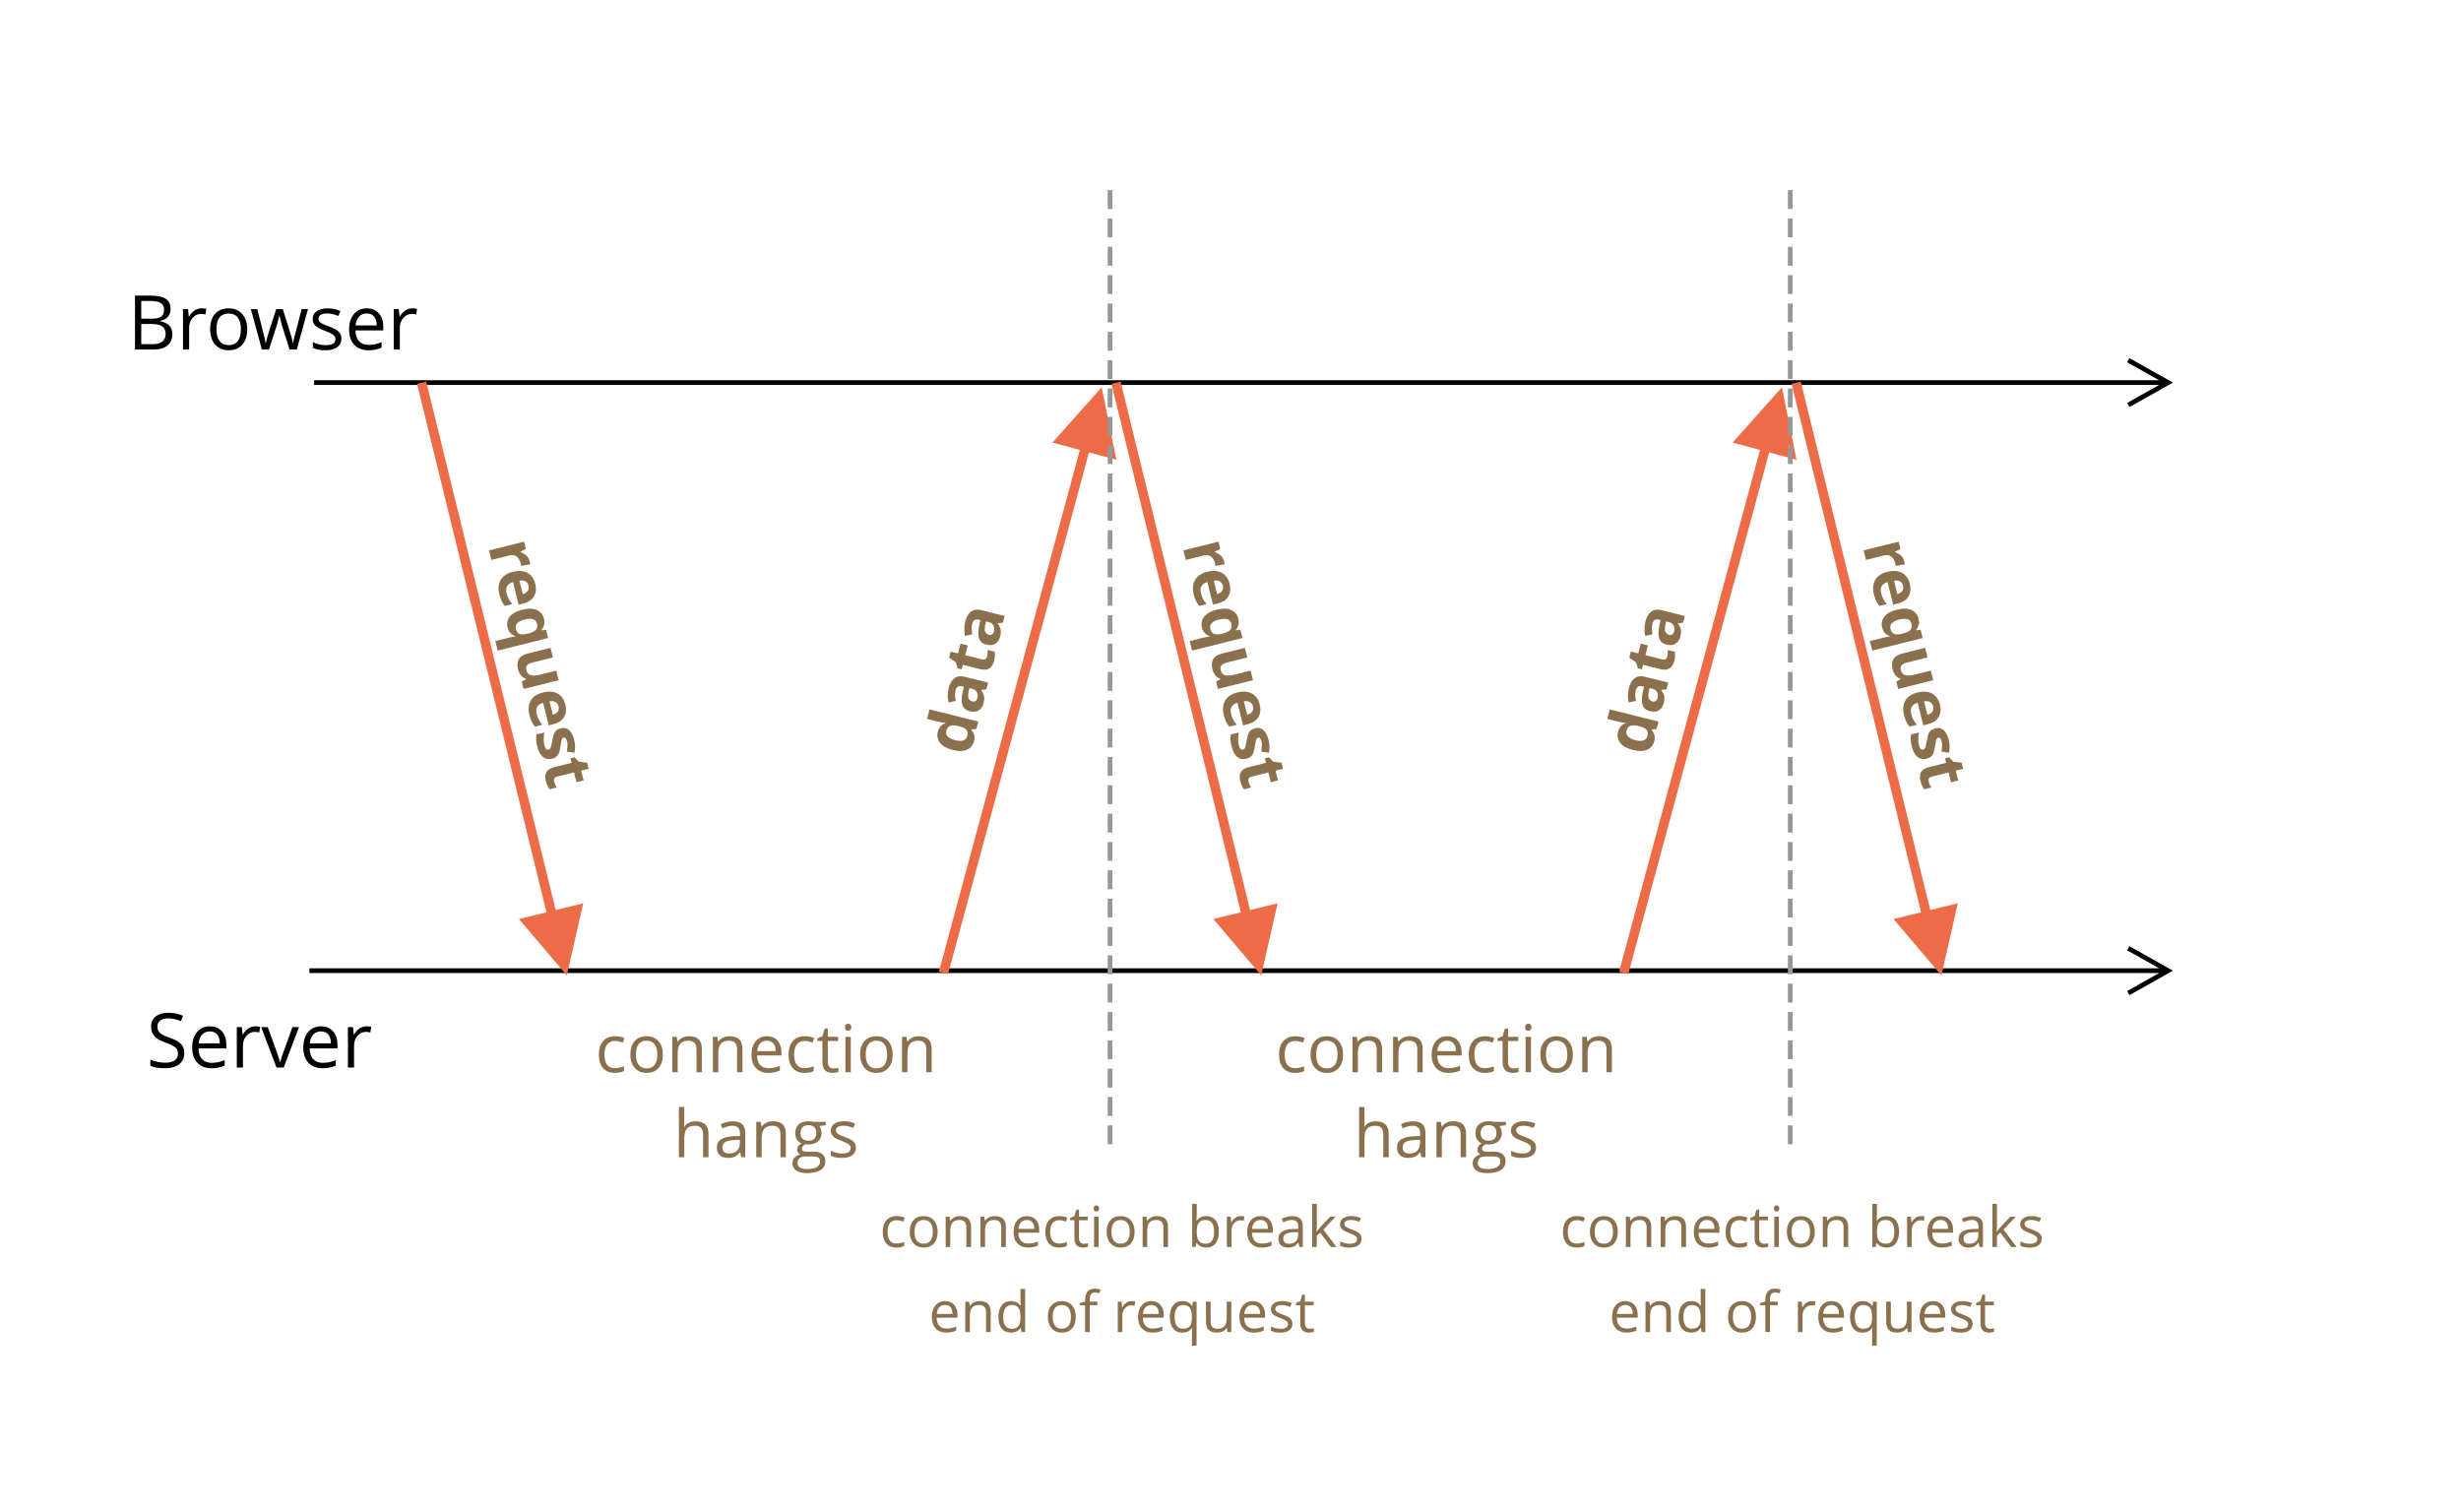
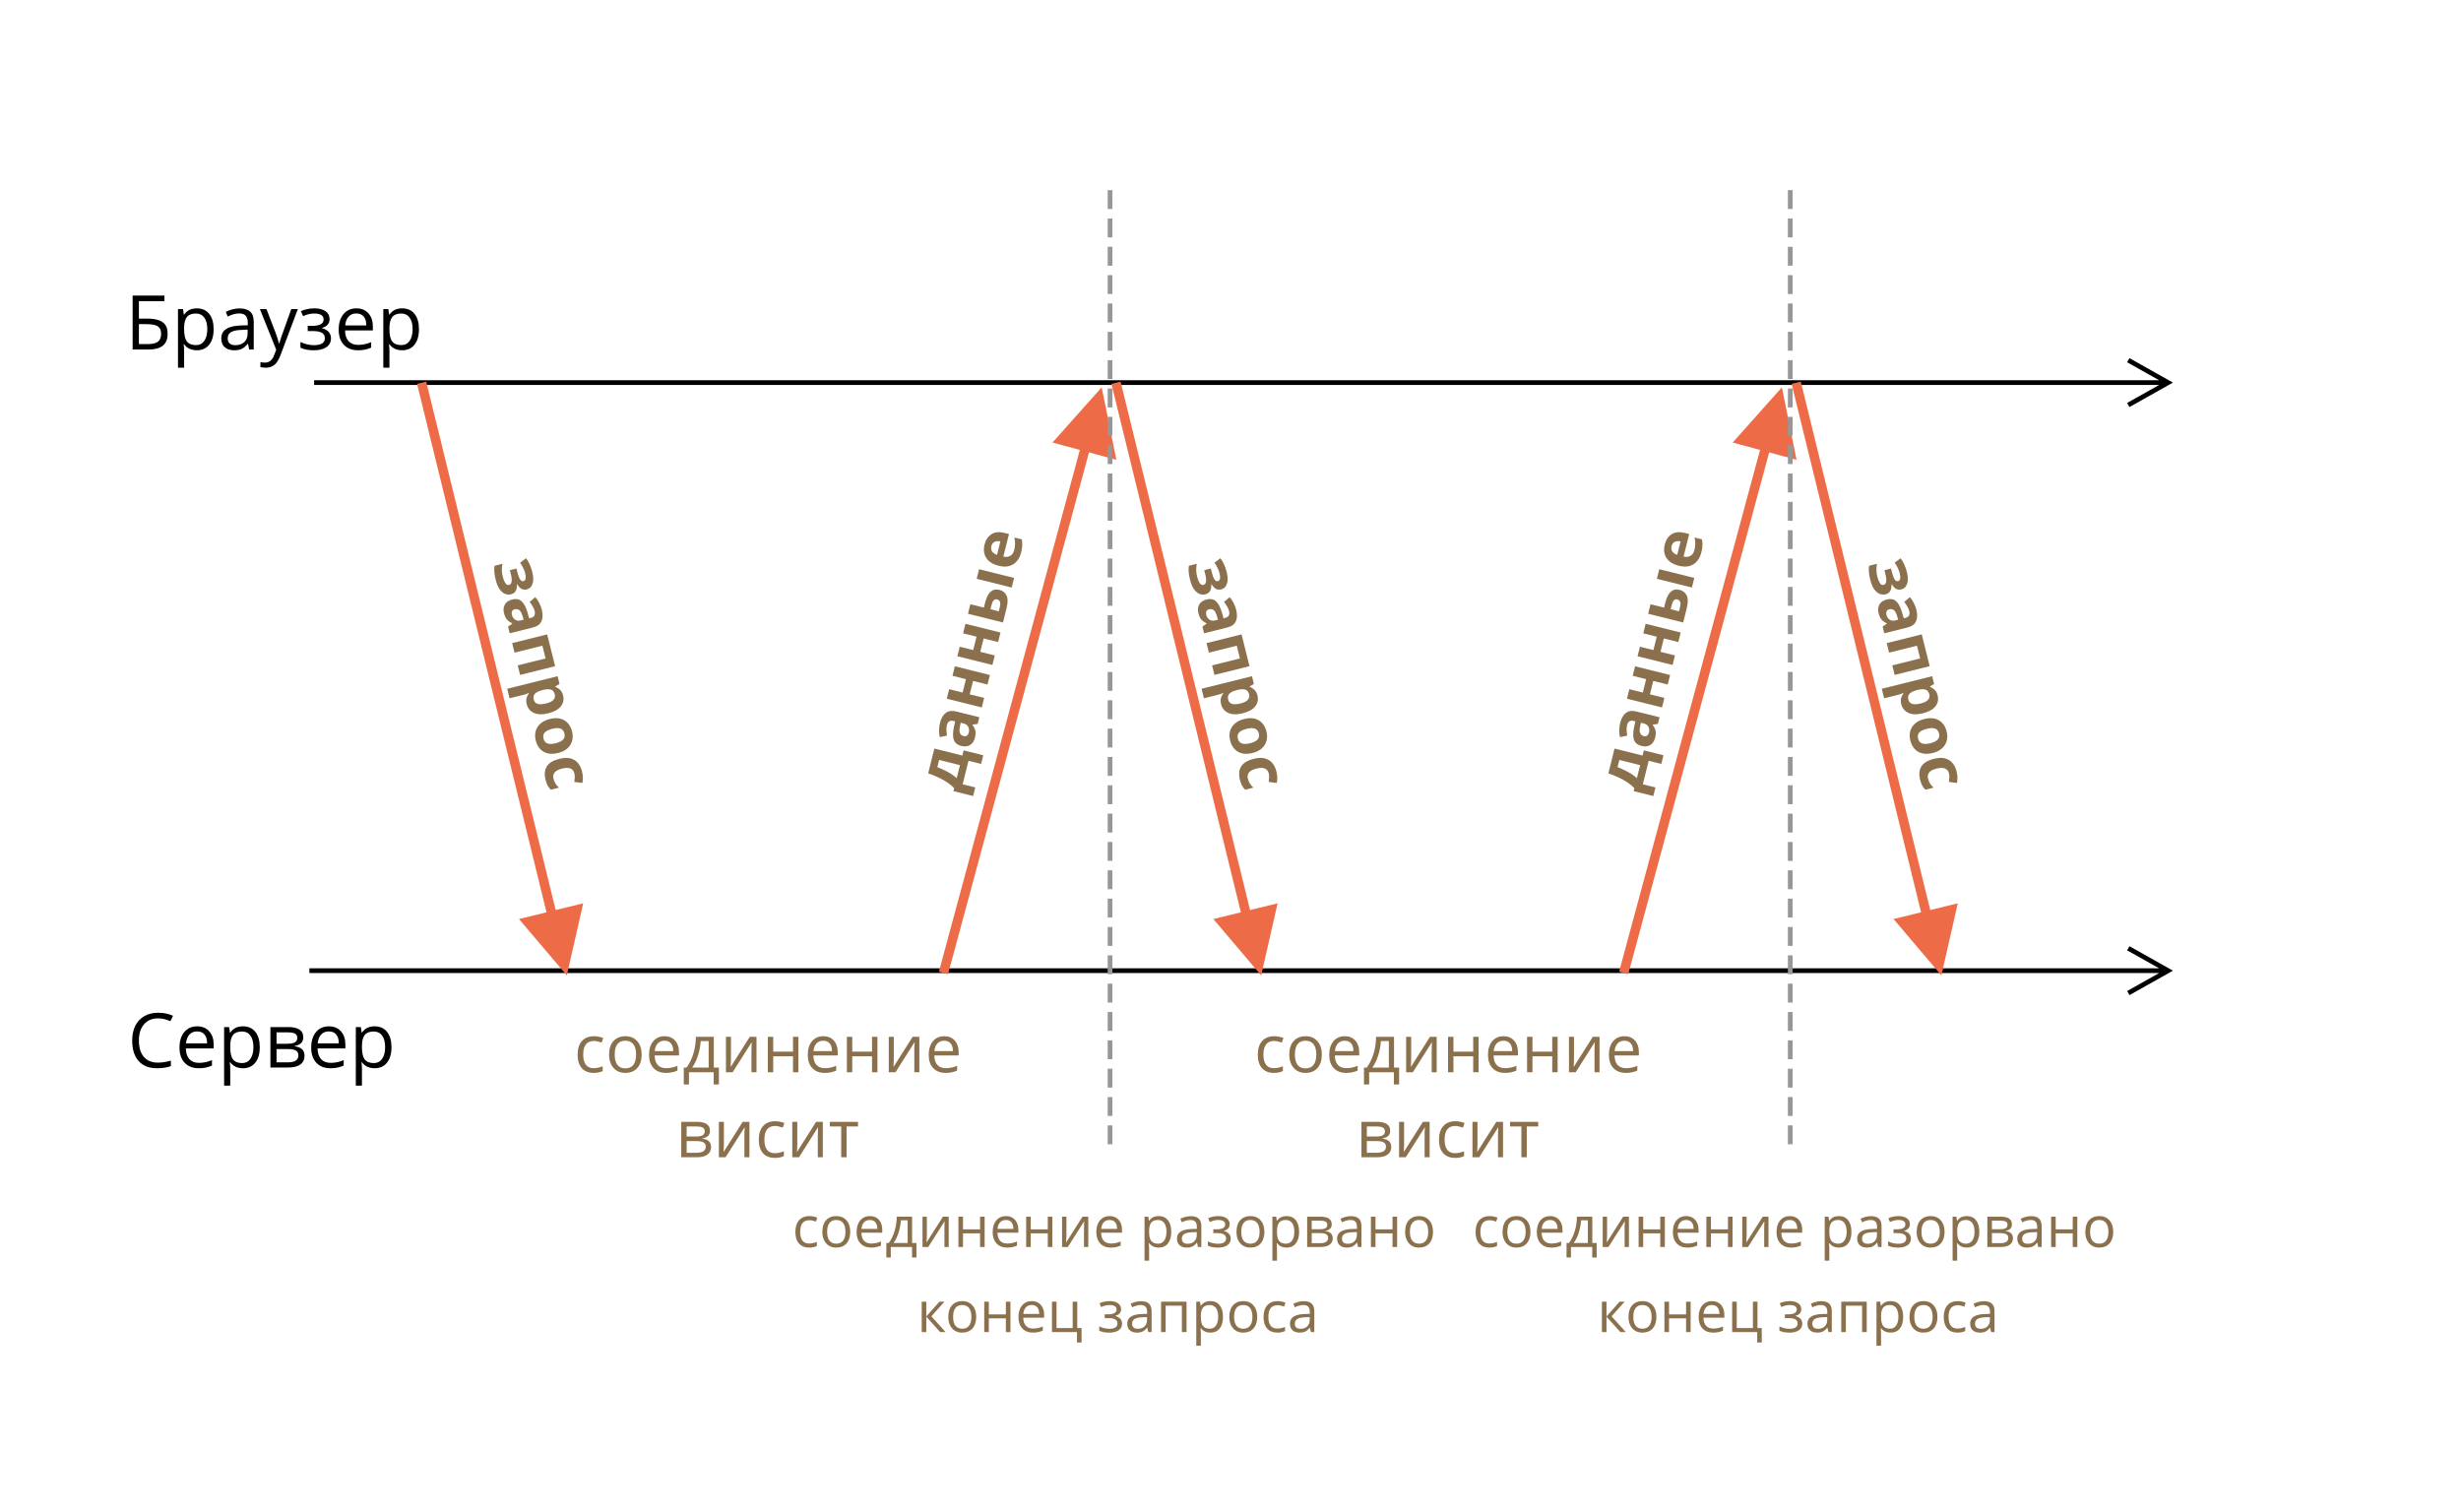
<svg xmlns="http://www.w3.org/2000/svg" width="521px" height="320px" viewBox="0 0 521 320" version="1.1">
  <g id="network" stroke="none" stroke-width="1" fill="none" fill-rule="evenodd">
    <g id="long-polling.svg">
      <text id="Browser" font-family="OpenSans-Regular, Open Sans" font-size="16" font-weight="normal" fill="#000000">
-         <tspan x="27" y="74">Browser</tspan>
+         <tspan x="26.5" y="74">Браузер</tspan>
      </text>
      <text id="Server" font-family="OpenSans-Regular, Open Sans" font-size="16" font-weight="normal" fill="#000000">
-         <tspan x="31" y="226">Server</tspan>
+         <tspan x="27" y="226">Сервер</tspan>
      </text>
      <path id="Line" d="M457.091,80.5 L450.319,76.691 L450.809,75.819 L460.02,81 L450.809,86.181 L450.319,85.309 L457.091,81.5 L66.5,81.5 L66.5,80.5 L457.091,80.5 Z" fill="#000000" fill-rule="nonzero" />
      <path id="Line" d="M457.091,205 L450.319,201.191 L450.809,200.319 L460.02,205.5 L450.809,210.681 L450.319,209.809 L457.091,206 L65.5,206 L65.5,205 L457.091,205 Z" fill="#000000" fill-rule="nonzero" />
      <text id="request" transform="translate(113.2914, 143.266) rotate(76) translate(-113.2914, -143.266) " font-family="PTMono-Bold, PT Mono" font-size="14" font-weight="bold" line-spacing="18" fill="#8A704D">
-         <tspan x="83.891" y="146.266">request</tspan>
+         <tspan x="87.891" y="146.266">запрос</tspan>
      </text>
      <text id="connection-hangs" font-family="OpenSans-Regular, Open Sans" font-size="14" font-weight="normal" line-spacing="18" fill="#8A704D">
-         <tspan x="126" y="227">connection</tspan>
-         <tspan x="142.519" y="245">hangs</tspan>
+         <tspan x="121.5" y="227">соединение</tspan>
+         <tspan x="143.019" y="245">висит</tspan>
      </text>
      <text id="connection-breaks-en" font-family="OpenSans-Regular, Open Sans" font-size="12" font-weight="normal" line-spacing="18" fill="#8A704D">
-         <tspan x="186.21" y="264">connection breaks</tspan>
-         <tspan x="196.599" y="282">end of request</tspan>
+         <tspan x="167.71" y="264">соединение разорвано</tspan>
+         <tspan x="194.099" y="282">конец запроса</tspan>
      </text>
      <path id="Line-3" d="M115.698,193.14 L88.291,81.267 L90.233,80.791 L117.64,192.664 L123.468,191.236 L120,206.5 L109.87,194.568 L115.698,193.14 Z" fill="#EE6B47" fill-rule="nonzero" />
      <text id="data" transform="translate(206.3805, 143.266) rotate(284) translate(-206.3805, -143.266) " font-family="PTMono-Bold, PT Mono" font-size="14" font-weight="bold" line-spacing="18" fill="#8A704D">
-         <tspan x="189.58" y="146.266">data</tspan>
+         <tspan x="181.58" y="146.266">данные</tspan>
      </text>
      <path id="Line-2" d="M230.54,95.776 L200.705,206.226 L198.774,205.705 L228.609,95.255 L222.817,93.69 L233.226,82 L236.333,97.341 L230.54,95.776 Z" fill="#EE6B47" fill-rule="nonzero" />
      <path id="Line-2-Copy" d="M374.54,95.776 L344.705,206.226 L342.774,205.705 L372.609,95.255 L366.817,93.69 L377.226,82 L380.333,97.341 L374.54,95.776 Z" fill="#EE6B47" fill-rule="nonzero" />
      <text id="request-copy" transform="translate(260.2914, 143.266) rotate(76) translate(-260.2914, -143.266) " font-family="PTMono-Bold, PT Mono" font-size="14" font-weight="bold" line-spacing="18" fill="#8A704D">
-         <tspan x="230.891" y="146.266">request</tspan>
+         <tspan x="234.891" y="146.266">запрос</tspan>
      </text>
      <text id="connection-hangs-copy" font-family="OpenSans-Regular, Open Sans" font-size="14" font-weight="normal" line-spacing="18" fill="#8A704D">
-         <tspan x="270" y="227">connection</tspan>
-         <tspan x="286.519" y="245">hangs</tspan>
+         <tspan x="265.5" y="227">соединение</tspan>
+         <tspan x="287.019" y="245">висит</tspan>
      </text>
      <path id="Line-3-Copy-3" d="M262.698,193.14 L235.291,81.267 L237.233,80.791 L264.64,192.664 L270.468,191.236 L267,206.5 L256.87,194.568 L262.698,193.14 Z" fill="#EE6B47" fill-rule="nonzero" />
      <text id="request-copy-2" transform="translate(404.2914, 143.266) rotate(76) translate(-404.2914, -143.266) " font-family="PTMono-Bold, PT Mono" font-size="14" font-weight="bold" line-spacing="18" fill="#8A704D">
-         <tspan x="374.891" y="146.266">request</tspan>
+         <tspan x="378.891" y="146.266">запрос</tspan>
      </text>
      <path id="Line-3-Copy-4" d="M406.698,193.14 L379.291,81.267 L381.233,80.791 L408.64,192.664 L414.468,191.236 L411,206.5 L400.87,194.568 L406.698,193.14 Z" fill="#EE6B47" fill-rule="nonzero" />
      <text id="data-copy" transform="translate(350.3805, 143.266) rotate(284) translate(-350.3805, -143.266) " font-family="PTMono-Bold, PT Mono" font-size="14" font-weight="bold" line-spacing="18" fill="#8A704D">
-         <tspan x="333.58" y="146.266">data</tspan>
+         <tspan x="325.58" y="146.266">данные</tspan>
      </text>
      <path d="M235,40.75 L235,241.75" id="Line" stroke="#979797" stroke-linecap="square" stroke-dasharray="3,3" />
      <text id="connection-breaks-en-copy" font-family="OpenSans-Regular, Open Sans" font-size="12" font-weight="normal" line-spacing="18" fill="#8A704D">
-         <tspan x="330.21" y="264">connection breaks</tspan>
-         <tspan x="340.599" y="282">end of request</tspan>
+         <tspan x="311.71" y="264">соединение разорвано</tspan>
+         <tspan x="338.099" y="282">конец запроса</tspan>
      </text>
      <path d="M379,40.75 L379,241.75" id="Line-Copy" stroke="#979797" stroke-linecap="square" stroke-dasharray="3,3" />
    </g>
  </g>
</svg>
